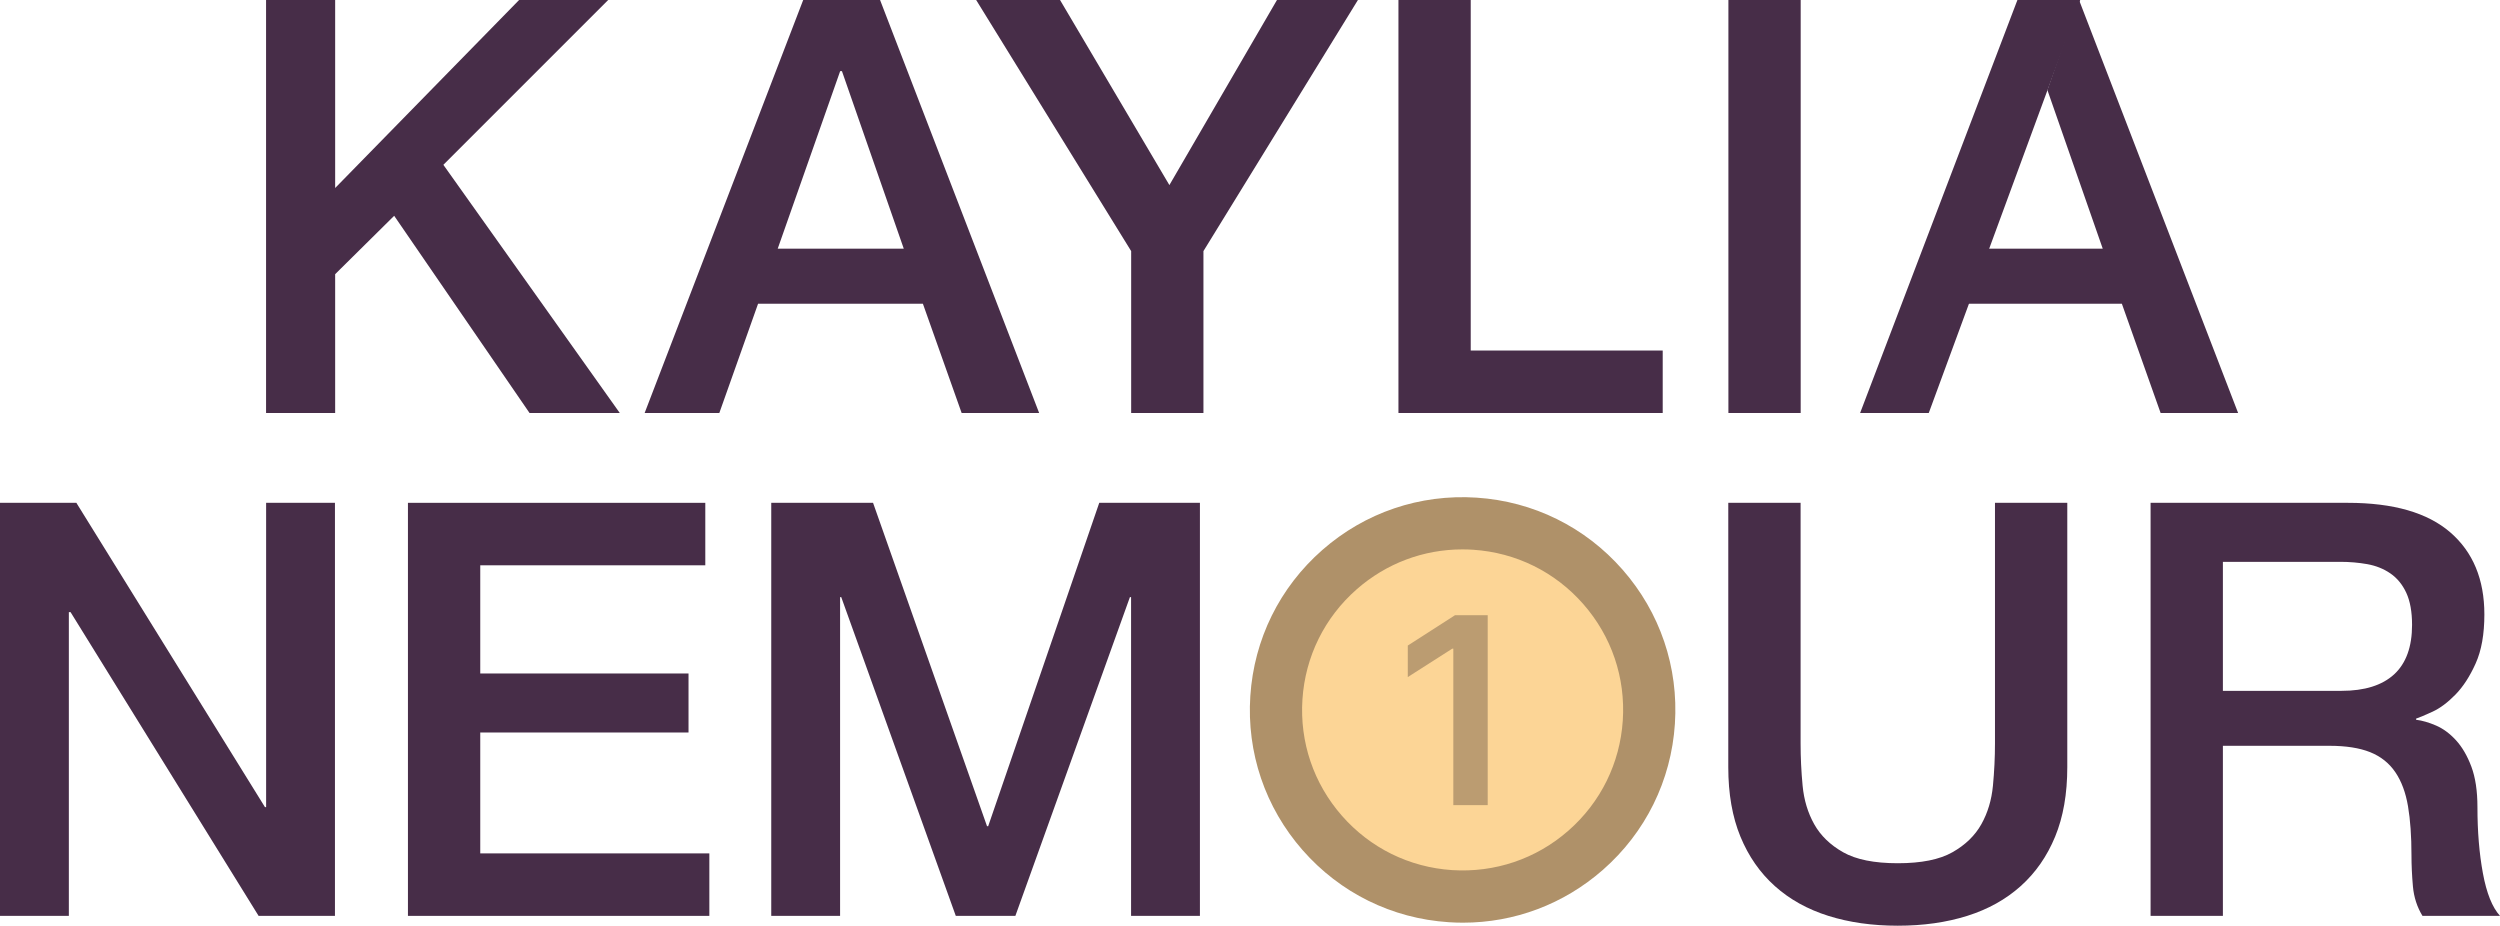
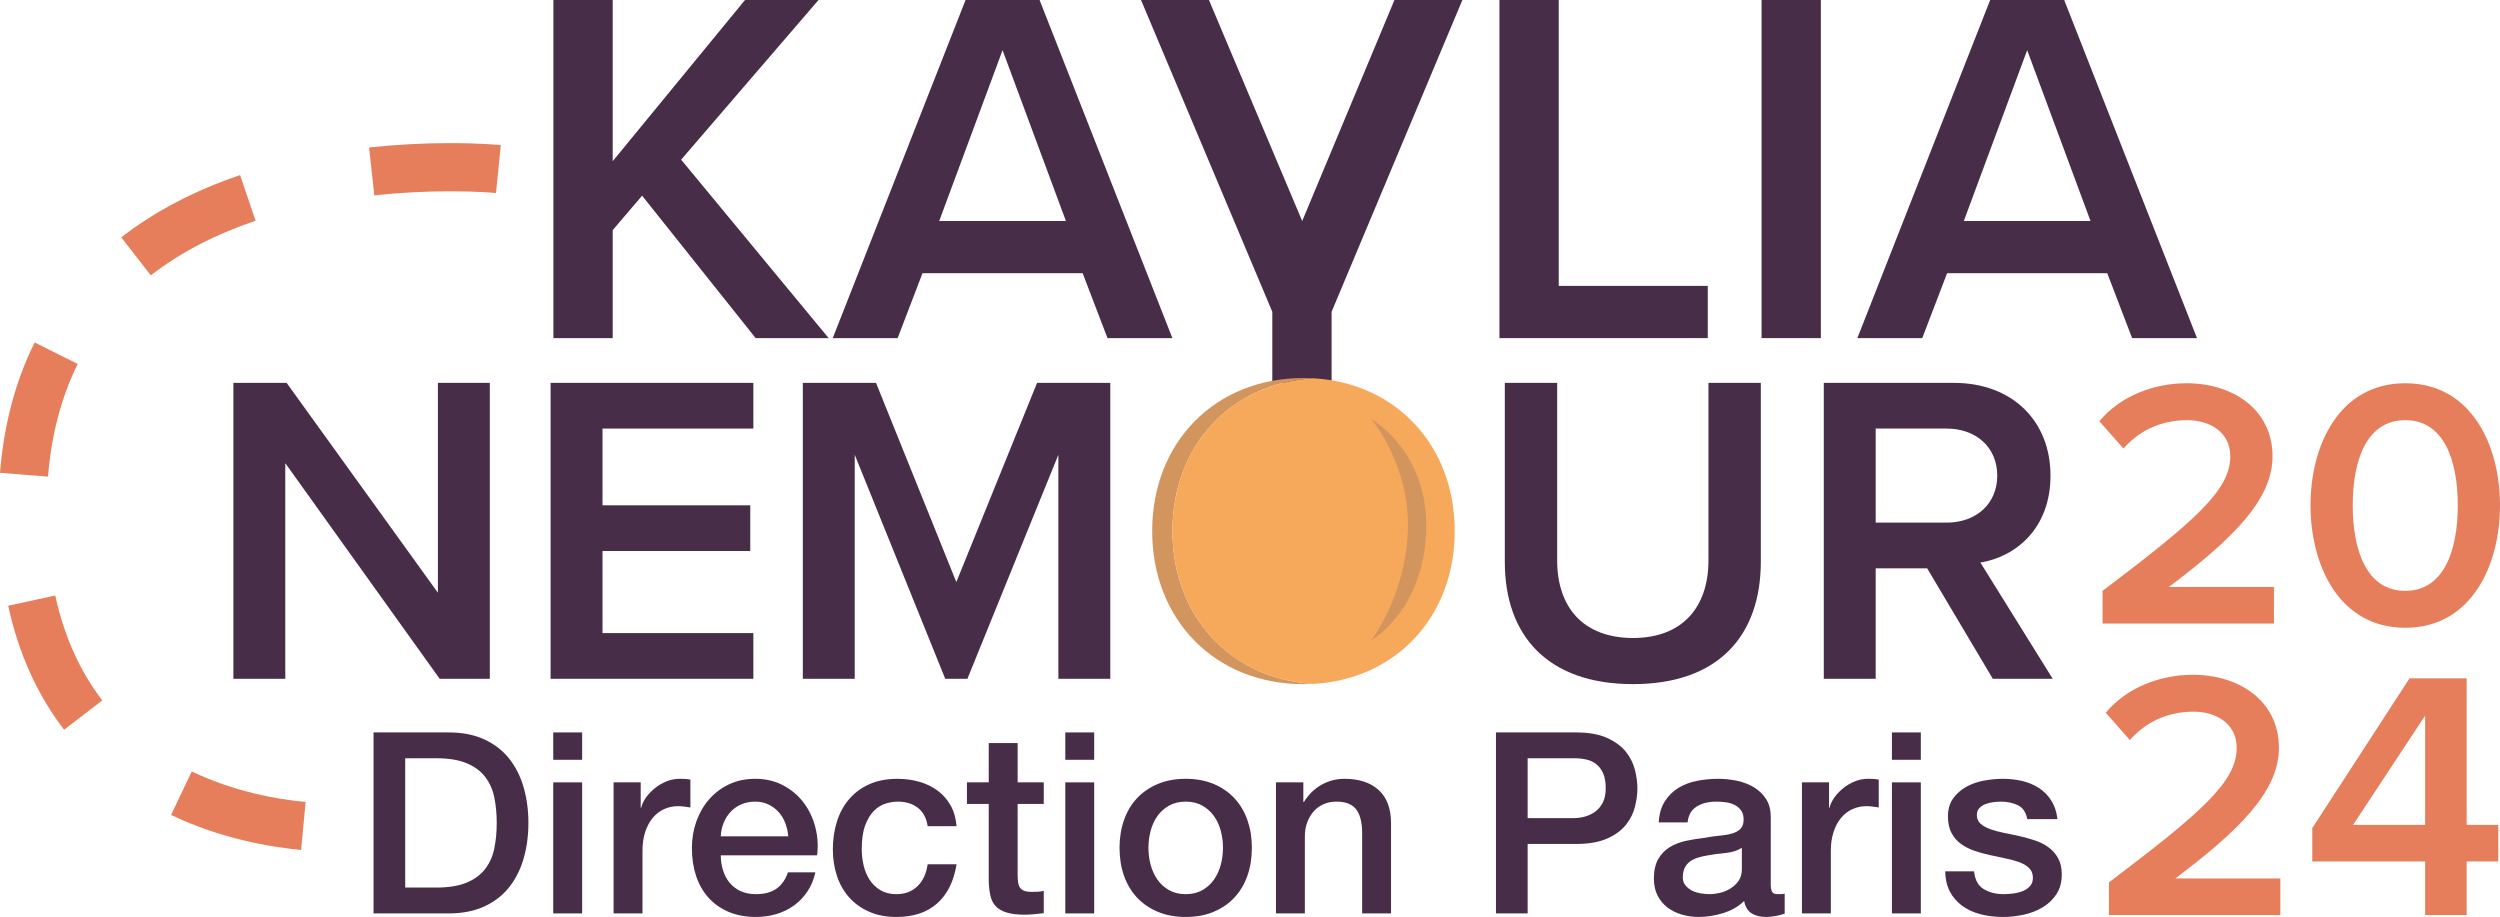
- <svg xmlns="http://www.w3.org/2000/svg" id="Calque_1" data-name="Calque 1" width="1781.323" height="659.594" viewBox="0 0 1781.323 659.594">
+ <svg xmlns="http://www.w3.org/2000/svg" id="Calque_1" data-name="Calque 1" width="966.402" height="354.463" viewBox="0 0 966.402 354.463">
  <defs>
    <style>
      .cls-1 {
-         fill: #fcd596;
+         fill: #f6a95b;
      }

      .cls-2 {
-         fill: #bb9c71;
+         fill: #e67e5c;
      }

      .cls-3 {
-         fill: #af9169;
+         fill: #d2955e;
      }

      .cls-4 {
        fill: #472d48;
      }
    </style>
  </defs>
-   <polygon class="cls-4" points="1467.759 50.683 1467.833 50.683 1466.642 53.883 1467.759 50.683" />
  <g>
-     <path class="cls-4" d="m315.911,117.44L433.351,0h-63.483l-131.059,133.962V0h-49.233v294.27h49.233v-98.909l42.049-41.602,96.453,140.511h64.302l-125.701-176.83Z" />
-     <path class="cls-4" d="m909.882,0l-76.656,131.878L755.305,0h-59.762l110.444,178.914v115.356h51.501v-115.356L967.56,0h-57.678Z" />
-     <path class="cls-4" d="m1184.727,249.765h-136.79V0h-51.501v294.27h188.291v-44.505Z" />
-     <polygon class="cls-4" points="1482.197 0 1473.564 24.411 1463.889 50.683 1463.814 50.683 1462.698 53.883 1374.878 292.707 1374.283 294.27 1325.387 294.27 1437.469 0 1482.197 0" />
-     <path class="cls-4" d="m627.074,0h-54.775l-112.974,294.27h53.212l27.611-77.847h117.44l27.611,77.847h55.222L627.074,0Zm-72.935,177.202l44.505-126.519h1.265l44.059,126.519h-89.829Z" />
+     <g>
+       <path class="cls-4" d="m144.389,283.127h29.005c5.357,0,9.995.914,13.914,2.742,3.921,1.828,7.12,4.33,9.605,7.498,2.481,3.167,4.325,6.876,5.536,11.12,1.208,4.249,1.813,8.79,1.813,13.622s-.605,9.373-1.813,13.622c-1.211,4.244-3.055,7.952-5.536,11.12-2.486,3.167-5.684,5.67-9.605,7.498-3.919,1.828-8.558,2.742-13.914,2.742h-29.005v-69.962Zm12.249,59.967h12.053c4.768,0,8.672-.636,11.711-1.909s5.421-3.038,7.153-5.292c1.73-2.254,2.907-4.9,3.526-7.938.622-3.038.933-6.321.933-9.847s-.311-6.809-.933-9.847c-.62-3.038-1.797-5.684-3.526-7.938-1.732-2.254-4.115-4.019-7.153-5.292s-6.943-1.914-11.711-1.914h-12.053v49.977Z" />
+       <path class="cls-4" d="m213.861,283.127h11.172v10.579h-11.172v-10.579Zm0,19.302h11.172v50.661h-11.172v-50.661Z" />
+       <path class="cls-4" d="m237.184,302.429h10.483v9.799h.196c.328-1.373.964-2.708,1.912-4.019.945-1.306,2.091-2.498,3.431-3.574,1.337-1.077,2.823-1.943,4.457-2.598,1.632-.651,3.299-.981,4.998-.981,1.306,0,2.206.033,2.696.1.488.067.995.129,1.517.196v10.78c-.782-.134-1.584-.249-2.4-.345-.818-.1-1.617-.148-2.402-.148-1.895,0-3.675.378-5.34,1.129s-3.12,1.861-4.361,3.33-2.22,3.282-2.938,5.44c-.72,2.153-1.079,4.636-1.079,7.445v24.106h-11.17v-50.661Z" />
+       <path class="cls-4" d="m278.632,330.649c0,1.962.278,3.856.833,5.684.555,1.833,1.388,3.431,2.5,4.804,1.11,1.368,2.514,2.464,4.213,3.282s3.723,1.225,6.074,1.225c3.268,0,5.895-.703,7.89-2.11,1.99-1.402,3.479-3.507,4.457-6.321h10.584c-.589,2.746-1.6,5.196-3.038,7.349-1.438,2.158-3.167,3.971-5.194,5.44-2.024,1.469-4.294,2.584-6.809,3.33-2.517.751-5.146,1.129-7.89,1.129-3.983,0-7.512-.656-10.581-1.962-3.072-1.306-5.668-3.134-7.792-5.488-2.122-2.349-3.723-5.158-4.801-8.426-1.077-3.263-1.615-6.857-1.615-10.78,0-3.589.569-7.005,1.713-10.239s2.778-6.077,4.9-8.526,4.687-4.392,7.694-5.828c3.002-1.435,6.402-2.158,10.191-2.158,3.983,0,7.56.833,10.73,2.502,3.167,1.665,5.797,3.871,7.888,6.613s3.608,5.895,4.557,9.455c.945,3.565,1.191,7.239.734,11.024h-37.237Zm26.065-7.349c-.132-1.761-.505-3.459-1.127-5.096-.62-1.632-1.469-3.053-2.548-4.263-1.077-1.206-2.385-2.187-3.919-2.938-1.536-.751-3.251-1.124-5.144-1.124-1.962,0-3.742.34-5.342,1.029-1.6.684-2.974,1.632-4.115,2.842-1.144,1.206-2.057,2.627-2.744,4.258-.687,1.636-1.062,3.397-1.127,5.292h26.065Z" />
+       <path class="cls-4" d="m358.595,319.381c-.459-3.134-1.715-5.502-3.773-7.105-2.057-1.598-4.656-2.397-7.792-2.397-1.438,0-2.974.244-4.605.732-1.634.493-3.134,1.407-4.507,2.746-1.371,1.34-2.514,3.201-3.431,5.584-.914,2.388-1.371,5.502-1.371,9.359,0,2.091.244,4.182.734,6.273s1.275,3.952,2.352,5.584c1.079,1.632,2.467,2.957,4.165,3.967,1.699,1.014,3.756,1.522,6.175,1.522,3.266,0,5.959-1.014,8.084-3.038,2.122-2.024,3.445-4.866,3.969-8.526h11.17c-1.045,6.598-3.545,11.646-7.495,15.139-3.955,3.498-9.196,5.244-15.727,5.244-3.986,0-7.498-.67-10.536-2.01-3.036-1.34-5.601-3.167-7.691-5.488-2.091-2.316-3.675-5.077-4.754-8.278-1.077-3.201-1.615-6.665-1.615-10.388,0-3.79.522-7.349,1.567-10.684,1.043-3.33,2.612-6.22,4.703-8.67,2.091-2.45,4.687-4.378,7.79-5.78,3.103-1.407,6.746-2.11,10.926-2.11,2.94,0,5.735.378,8.378,1.129,2.646.751,4.998,1.88,7.057,3.378,2.057,1.507,3.737,3.402,5.046,5.684,1.306,2.287,2.091,5,2.352,8.134h-11.17Z" />
+       <path class="cls-4" d="m373.784,302.429h8.426v-15.187h11.172v15.187h10.093v8.33h-10.093v27.043c0,1.177.048,2.191.146,3.038.098.852.325,1.569.687,2.158.359.589.897,1.029,1.617,1.321.718.297,1.696.44,2.938.44.785,0,1.569-.014,2.354-.048.782-.033,1.567-.148,2.352-.34v8.622c-1.242.129-2.45.258-3.627.392-1.175.129-2.385.196-3.624.196-2.94,0-5.309-.282-7.105-.833-1.797-.555-3.201-1.373-4.213-2.45-1.014-1.081-1.701-2.435-2.06-4.067s-.572-3.498-.636-5.589v-29.885h-8.426v-8.33Z" />
+       <path class="cls-4" d="m411.801,283.127h11.172v10.579h-11.172v-10.579Zm0,19.302h11.172v50.661h-11.172v-50.661Z" />
+       <path class="cls-4" d="m458.347,354.463c-4.05,0-7.66-.67-10.828-2.01-3.17-1.34-5.847-3.182-8.036-5.536s-3.854-5.158-4.998-8.426-1.713-6.861-1.713-10.78c0-3.856.569-7.416,1.713-10.68,1.144-3.268,2.809-6.077,4.998-8.431,2.189-2.349,4.866-4.196,8.036-5.536,3.167-1.335,6.778-2.01,10.828-2.01s7.66.675,10.828,2.01c3.167,1.34,5.847,3.187,8.038,5.536,2.182,2.354,3.847,5.163,4.995,8.431,1.139,3.263,1.713,6.823,1.713,10.68,0,3.919-.574,7.512-1.713,10.78-1.148,3.268-2.813,6.072-4.995,8.426-2.191,2.354-4.871,4.196-8.038,5.536s-6.775,2.01-10.828,2.01Zm0-8.818c2.483,0,4.636-.522,6.464-1.569,1.828-1.043,3.34-2.416,4.507-4.115,1.177-1.699,2.048-3.608,2.603-5.732s.833-4.297.833-6.517c0-2.158-.278-4.311-.833-6.469-.555-2.153-1.426-4.067-2.603-5.732-1.167-1.665-2.679-3.019-4.507-4.067-1.828-1.043-3.981-1.565-6.464-1.565s-4.639.522-6.467,1.565c-1.83,1.048-3.333,2.402-4.507,4.067-1.177,1.665-2.043,3.579-2.598,5.732-.555,2.158-.833,4.311-.833,6.469,0,2.22.278,4.392.833,6.517s1.421,4.034,2.598,5.732c1.175,1.699,2.677,3.072,4.507,4.115,1.828,1.048,3.983,1.569,6.467,1.569Z" />
+       <path class="cls-4" d="m493.232,302.429h10.584v7.45l.196.196c1.694-2.809,3.919-5.014,6.66-6.617,2.746-1.598,5.785-2.402,9.115-2.402,5.55,0,9.928,1.44,13.127,4.311,3.201,2.876,4.804,7.191,4.804,12.938v34.785h-11.17v-31.847c-.134-3.981-.981-6.876-2.545-8.67-1.569-1.799-4.019-2.694-7.349-2.694-1.9,0-3.598.34-5.096,1.029-1.507.684-2.78,1.632-3.823,2.842-1.048,1.206-1.861,2.627-2.45,4.258-.589,1.636-.88,3.368-.88,5.196v29.885h-11.172v-50.661Z" />
+       <path class="cls-4" d="m578.279,283.127h30.871c4.962,0,9.014.718,12.148,2.153,3.139,1.44,5.555,3.234,7.254,5.388,1.699,2.158,2.856,4.512,3.479,7.057.617,2.55.928,4.9.928,7.057s-.311,4.488-.928,7.005c-.622,2.517-1.78,4.852-3.479,7.005-1.699,2.158-4.115,3.938-7.254,5.34-3.134,1.407-7.187,2.11-12.148,2.11h-18.622v26.847h-12.249v-69.962Zm12.249,33.12h17.933c1.373,0,2.775-.196,4.215-.589,1.435-.392,2.761-1.029,3.967-1.909,1.211-.885,2.191-2.062,2.943-3.531s1.124-3.316,1.124-5.536c0-2.287-.325-4.177-.976-5.684-.656-1.502-1.536-2.694-2.646-3.574-1.115-.885-2.388-1.488-3.823-1.813-1.44-.325-2.976-.493-4.608-.493h-18.129v23.129Z" />
+       <path class="cls-4" d="m684.505,341.822c0,1.373.177,2.354.536,2.938.359.589,1.062.885,2.11.885h1.172c.459,0,.981-.067,1.569-.196v7.742c-.392.129-.9.278-1.517.44-.622.163-1.258.311-1.914.44-.651.129-1.306.23-1.957.292-.656.067-1.211.1-1.67.1-2.287,0-4.177-.459-5.679-1.373-1.507-.914-2.483-2.512-2.943-4.799-2.22,2.153-4.947,3.723-8.182,4.703-3.234.981-6.354,1.469-9.359,1.469-2.287,0-4.474-.311-6.565-.933-2.091-.617-3.938-1.531-5.536-2.742-1.603-1.211-2.876-2.742-3.823-4.608-.947-1.861-1.421-4.029-1.421-6.517,0-3.134.574-5.679,1.718-7.641,1.139-1.962,2.646-3.493,4.507-4.608,1.861-1.11,3.952-1.909,6.273-2.397,2.316-.493,4.651-.866,7.005-1.129,2.024-.392,3.952-.67,5.78-.833s3.445-.44,4.852-.833c1.402-.392,2.512-.995,3.33-1.813.818-.813,1.225-2.038,1.225-3.675,0-1.435-.34-2.612-1.029-3.526-.684-.914-1.536-1.617-2.545-2.105-1.014-.493-2.144-.818-3.383-.981s-2.416-.244-3.526-.244c-3.134,0-5.718.651-7.742,1.957s-3.167,3.33-3.431,6.077h-11.172c.196-3.268.981-5.976,2.354-8.134,1.373-2.153,3.12-3.885,5.244-5.191,2.12-1.306,4.522-2.22,7.201-2.746,2.679-.522,5.421-.785,8.23-.785,2.483,0,4.933.263,7.349.785,2.416.526,4.589,1.373,6.517,2.55,1.928,1.172,3.479,2.694,4.656,4.555s1.766,4.134,1.766,6.809v26.067Zm-11.172-14.11c-1.699,1.11-3.79,1.78-6.273,2.01s-4.967.569-7.445,1.029c-1.177.196-2.321.474-3.431.833s-2.091.847-2.938,1.469c-.852.622-1.522,1.44-2.01,2.45-.493,1.014-.737,2.239-.737,3.675,0,1.244.359,2.287,1.077,3.134.718.852,1.584,1.522,2.598,2.01,1.014.493,2.124.833,3.33,1.029,1.211.196,2.306.297,3.282.297,1.244,0,2.584-.163,4.019-.493,1.435-.325,2.794-.88,4.067-1.665s2.335-1.78,3.187-2.986c.847-1.211,1.273-2.699,1.273-4.459v-8.33Z" />
+       <path class="cls-4" d="m696.557,302.429h10.483v9.799h.196c.325-1.373.962-2.708,1.909-4.019.947-1.306,2.091-2.498,3.431-3.574s2.828-1.943,4.459-2.598c1.632-.651,3.297-.981,5-.981,1.306,0,2.201.033,2.694.1.488.067.995.129,1.517.196v10.78c-.785-.134-1.584-.249-2.402-.345-.813-.1-1.612-.148-2.397-.148-1.895,0-3.675.378-5.34,1.129-1.67.751-3.124,1.861-4.364,3.33s-2.22,3.282-2.938,5.44c-.722,2.153-1.077,4.636-1.077,7.445v24.106h-11.172v-50.661Z" />
+       <path class="cls-4" d="m731.342,283.127h11.172v10.579h-11.172v-10.579Zm0,19.302h11.172v50.661h-11.172v-50.661Z" />
+       <path class="cls-4" d="m763.094,336.826c.325,3.263,1.569,5.55,3.723,6.857,2.158,1.306,4.737,1.962,7.742,1.962,1.043,0,2.239-.081,3.579-.244,1.335-.163,2.593-.474,3.77-.933,1.177-.455,2.139-1.129,2.89-2.01s1.096-2.038,1.029-3.479c-.062-1.435-.584-2.612-1.565-3.526s-2.239-1.651-3.775-2.206-3.282-1.029-5.239-1.421c-1.962-.392-3.957-.813-5.981-1.273-2.091-.459-4.101-1.014-6.024-1.665-1.928-.656-3.66-1.536-5.196-2.646s-2.761-2.531-3.675-4.263-1.368-3.871-1.368-6.421c0-2.742.665-5.043,2.005-6.904,1.34-1.866,3.038-3.364,5.096-4.512,2.062-1.139,4.345-1.943,6.861-2.397,2.512-.459,4.914-.689,7.201-.689,2.612,0,5.11.282,7.498.833,2.383.56,4.541,1.455,6.469,2.699,1.923,1.239,3.526,2.856,4.799,4.847,1.273,1.995,2.077,4.397,2.402,7.206h-11.66c-.526-2.679-1.751-4.474-3.675-5.392-1.928-.914-4.134-1.368-6.617-1.368-.78,0-1.713.062-2.79.196-1.077.129-2.091.373-3.038.732s-1.751.88-2.402,1.569c-.651.684-.981,1.584-.981,2.694,0,1.373.474,2.483,1.421,3.33.947.852,2.191,1.555,3.727,2.11,1.531.555,3.282,1.029,5.239,1.421,1.962.392,3.986.813,6.077,1.273,2.024.459,4.019,1.014,5.976,1.665,1.962.656,3.708,1.536,5.244,2.646s2.775,2.517,3.723,4.215,1.421,3.79,1.421,6.268c0,3.005-.684,5.555-2.057,7.646s-3.153,3.79-5.34,5.096c-2.191,1.306-4.622,2.254-7.302,2.842s-5.325.88-7.938.88c-3.201,0-6.158-.359-8.866-1.077-2.713-.718-5.062-1.813-7.057-3.282-1.99-1.474-3.56-3.301-4.703-5.488-1.144-2.191-1.746-4.785-1.813-7.79h11.172Z" />
+     </g>
+     <g>
+       <path class="cls-4" d="m292.106,130.7l-43.895-55.063-11.364,13.325v41.737h-22.924V0h22.924v62.312L287.991,0h28.412l-53.101,61.723,57.02,68.977h-28.216Z" />
+       <path class="cls-4" d="m428.117,130.7l-9.603-25.082h-61.919l-9.603,25.082h-25.082L373.25,0h28.608l51.34,130.7h-25.082Zm-40.565-111.303l-24.493,66.039h48.986l-24.493-66.039Z" />
+       <path class="cls-4" d="m491.821,148.002v-27.481L441.069,0h26.259l36.053,85.443L539.044,0h26.254l-50.553,120.521v27.481h-22.924Z" />
+       <path class="cls-4" d="m579.623,130.7V0h22.924v110.518h57.608v20.182h-80.532Z" />
+       <path class="cls-4" d="m680.945,130.7V0h22.924v130.7h-22.924Z" />
+       <path class="cls-4" d="m824.19,130.7l-9.603-25.082h-61.919l-9.603,25.082h-25.082L769.324,0h28.608l51.34,130.7h-25.082Zm-40.565-111.303l-24.493,66.039h48.986l-24.493-66.039Z" />
+     </g>
+     <g>
+       <path class="cls-4" d="m169.96,262.395l-59.68-83.35v83.35h-20.067v-114.394h20.579l58.484,81.125v-81.125h20.067v114.394h-19.383Z" />
+       <path class="cls-4" d="m212.84,262.395v-114.394h78.379v17.665h-58.312v29.67h57.111v17.665h-57.111v31.728h58.312v17.665h-78.379Z" />
+       <path class="cls-4" d="m409.124,262.395v-86.609l-35.158,86.609h-8.574l-34.986-86.609v86.609h-20.067v-114.394h28.297l31.043,77.006,31.211-77.006h28.302v114.394h-20.067Z" />
+       <path class="cls-3" d="m507.755,264.363c-1.274.049-2.597.098-3.92.098-34.297,0-58.452-25.037-58.452-59.187s24.155-59.138,58.452-59.138c1.323,0,2.646.049,3.92.098-32.19,1.862-54.532,26.262-54.532,59.04s22.342,57.227,54.532,59.089Z" />
+       <path class="cls-1" d="m562.336,205.274c0,32.827-22.391,57.227-54.581,59.089-32.19-1.862-54.532-26.262-54.532-59.089s22.342-57.178,54.532-59.04c32.19,1.862,54.581,26.262,54.581,59.04Z" />
+       <path class="cls-4" d="m581.705,148.002h20.235v68.604c0,18.177,10.12,30.015,29.33,30.015,19.034,0,29.153-11.837,29.153-30.015v-68.604h20.239v69.116c0,28.474-16.292,47.335-49.393,47.335-33.273,0-49.565-19.034-49.565-47.163v-69.288Z" />
+       <path class="cls-4" d="m770.343,262.395l-25.378-42.704h-19.895v42.704h-20.067v-114.394h50.249c22.641,0,37.388,14.751,37.388,35.847,0,20.407-13.378,31.383-27.096,33.613l27.952,44.933h-23.153Zm-17.833-96.728h-27.44v36.359h27.44c11.316,0,19.55-7.201,19.55-18.177s-8.235-18.182-19.55-18.182Z" />
+     </g>
+     <path class="cls-2" d="m116.391,328.558c-12.481-1.182-31.335-4.488-50.285-13.531l8.019-16.804c16.488,7.866,33.039,10.761,44.022,11.799l-1.756,18.536Zm-91.618-46.469c-10.342-13.455-17.61-29.579-21.608-47.934l18.192-3.962c3.407,15.651,9.524,29.292,18.177,40.546l-14.761,11.349Zm-6.213-97.834l-18.56-1.493c1.495-18.593,6-35.541,13.39-50.379l16.665,8.306c-6.325,12.694-10.194,27.354-11.495,43.565Zm39.742-77.809l-11.436-14.689c12.842-9.995,28.304-18.096,45.953-24.072l5.971,17.637c-15.672,5.306-29.295,12.412-40.488,21.125Zm86.386-30.919l-2.019-18.507c10.318-1.124,20.881-1.699,31.395-1.699,11.794,0,19.22.737,19.529.766l-1.856,18.527c-.067-.005-6.897-.67-17.672-.67-9.842,0-19.727.531-29.376,1.584Z" />
+     <g>
+       <path class="cls-2" d="m812.76,241.026v-12.622c35.531-26.89,49.383-38.823,49.383-51.991,0-9.603-8.23-13.995-16.598-13.995-10.699,0-18.933,4.392-24.694,10.976l-9.325-10.565c8.091-9.742,20.986-14.68,33.747-14.68,17.694,0,33.197,10.014,33.197,28.263,0,16.871-15.503,31.962-40.058,50.484h40.608v14.129h-66.259Z" />
+       <path class="cls-2" d="m929.775,148.15c25.656,0,36.627,24.144,36.627,47.192s-10.971,47.331-36.627,47.331-36.627-24.283-36.627-47.331,10.971-47.192,36.627-47.192Zm0,14.268c-14.952,0-20.302,15.503-20.302,32.924s5.349,33.063,20.302,33.063,20.302-15.637,20.302-33.063-5.349-32.924-20.302-32.924Z" />
+       <path class="cls-2" d="m815.233,353.717v-12.622c35.531-26.89,49.383-38.823,49.383-51.991,0-9.603-8.23-13.995-16.598-13.995-10.699,0-18.933,4.392-24.694,10.976l-9.325-10.565c8.091-9.742,20.986-14.68,33.747-14.68,17.699,0,33.197,10.014,33.197,28.263,0,16.871-15.498,31.962-40.058,50.484h40.608v14.129h-66.259Z" />
+       <path class="cls-2" d="m937.459,353.717v-20.713h-43.622v-12.9l37.589-57.891h22.086v56.656h12.211v14.134h-12.211v20.713h-16.053Zm0-77.101l-27.847,42.254h27.847v-42.254Z" />
+     </g>
  </g>
-   <path class="cls-4" d="m0,358.279h54.41l134.381,216.815h.825v-216.815h49.049v294.31h-54.41L50.291,436.184h-1.234v216.405H0v-294.31Z" />
-   <path class="cls-4" d="m290.67,358.279h211.877v44.514h-160.352v77.086h148.396v42.045h-148.396v86.144h163.237v44.521h-214.762v-294.31Z" />
-   <path class="cls-4" d="m549.537,358.279h72.544l81.206,230.42h.825l79.139-230.42h71.726v294.31h-49.056v-227.12h-.825l-81.615,227.12h-42.455l-81.615-227.12h-.825v227.12h-49.049v-294.31Z" />
-   <path class="cls-4" d="m1231.454,358.279h51.525v171.475c0,9.889.47,19.926,1.436,30.09.966,10.171,3.717,19.308,8.252,27.413,4.535,8.104,11.392,14.773,20.61,19.993,9.205,5.22,22.18,7.829,38.952,7.829s29.748-2.61,38.952-7.829c9.205-5.22,16.075-11.888,20.61-19.993,4.535-8.104,7.273-17.242,8.239-27.413.966-10.164,1.449-20.201,1.449-30.09v-171.475h51.525v188.375c0,18.96-2.885,35.45-8.655,49.465-5.77,14.015-13.955,25.763-24.528,35.242-10.587,9.48-23.294,16.558-38.134,21.227-14.84,4.669-31.318,7.004-49.459,7.004s-34.632-2.335-49.459-7.004c-14.84-4.669-27.561-11.747-38.134-21.227-10.587-9.48-18.758-21.227-24.528-35.242-5.77-14.015-8.655-30.506-8.655-49.465v-188.375Z" />
-   <path class="cls-4" d="m1532.353,358.279h140.553c32.431,0,56.745,7.004,72.967,21.019,16.209,14.015,24.313,33.532,24.313,58.536,0,14.015-2.053,25.628-6.186,34.826-4.119,9.211-8.923,16.632-14.424,22.26-5.501,5.636-10.922,9.688-16.276,12.163-5.367,2.469-9.272,4.119-11.754,4.945v.825c4.401.55,9.138,1.925,14.223,4.119,5.085,2.207,9.822,5.709,14.223,10.513,4.388,4.81,8.037,11.063,10.922,18.752,2.885,7.702,4.334,17.316,4.334,28.855,0,17.316,1.288,33.049,3.905,47.198,2.617,14.156,6.669,24.26,12.17,30.298h-55.242c-3.851-6.32-6.119-13.324-6.803-21.019-.684-7.695-1.033-15.115-1.033-22.26,0-13.465-.818-25.072-2.469-34.833-1.65-9.748-4.669-17.859-9.071-24.32-4.401-6.454-10.372-11.191-17.926-14.223-7.568-3.019-17.242-4.529-29.063-4.529h-75.838v121.185h-51.525v-294.31Zm51.525,133.965h84.493c16.491,0,28.996-3.918,37.517-11.747,8.507-7.836,12.774-19.584,12.774-35.242,0-9.339-1.382-16.967-4.119-22.878-2.751-5.911-6.535-10.513-11.338-13.807-4.804-3.301-10.305-5.495-16.491-6.602-6.172-1.094-12.573-1.644-19.161-1.644h-83.675v91.92Z" />
-   <g>
-     <circle class="cls-1" cx="1042.153" cy="505.842" r="132.983" />
-     <path class="cls-3" d="m1042.374,657.438c-3.38,0-6.77-.116-10.175-.342-40.402-2.653-77.352-20.888-104.044-51.333-26.688-30.452-39.923-69.474-37.262-109.876s20.892-77.352,51.34-104.04c30.452-26.695,69.481-39.908,109.872-37.262,40.402,2.653,77.352,20.888,104.044,51.34,26.688,30.445,39.923,69.467,37.266,109.869h0c-2.66,40.402-20.892,77.359-51.344,104.047-27.883,24.435-62.958,37.597-99.697,37.597Zm-.389-265.976c-27.723,0-54.182,9.928-75.223,28.367-22.974,20.139-36.732,48.019-38.738,78.501-2.006,30.489,7.977,59.931,28.116,82.905,20.136,22.974,48.015,36.732,78.501,38.738,30.522,1.962,59.931-7.98,82.905-28.119,22.974-20.132,36.732-48.012,38.738-78.501h0c2.006-30.482-7.98-59.924-28.119-82.905-20.136-22.974-48.015-36.732-78.501-38.738-2.569-.167-5.127-.247-7.679-.247Z" />
-   </g>
-   <path class="cls-2" d="m1060.038,438.362v135.314h-24.507v-111.46h-.799l-31.644,20.219v-22.465l33.629-21.607h23.323Z" />
-   <polygon class="cls-4" points="1481.377 0 1481.303 0 1458.827 64.153 1498.271 177.202 1411.791 177.202 1398.097 216.423 1511.891 216.423 1539.502 294.27 1594.724 294.27 1481.377 0" />
-   <rect class="cls-4" x="1231.539" width="51.501" height="294.27" />
+   <path class="cls-3" d="m530.043,161.966s15.141,17.779,14.175,43.233-14.175,42.347-14.175,42.347c0,0,20.296-11.424,21.262-42.347s-21.262-43.233-21.262-43.233Z" />
</svg>
